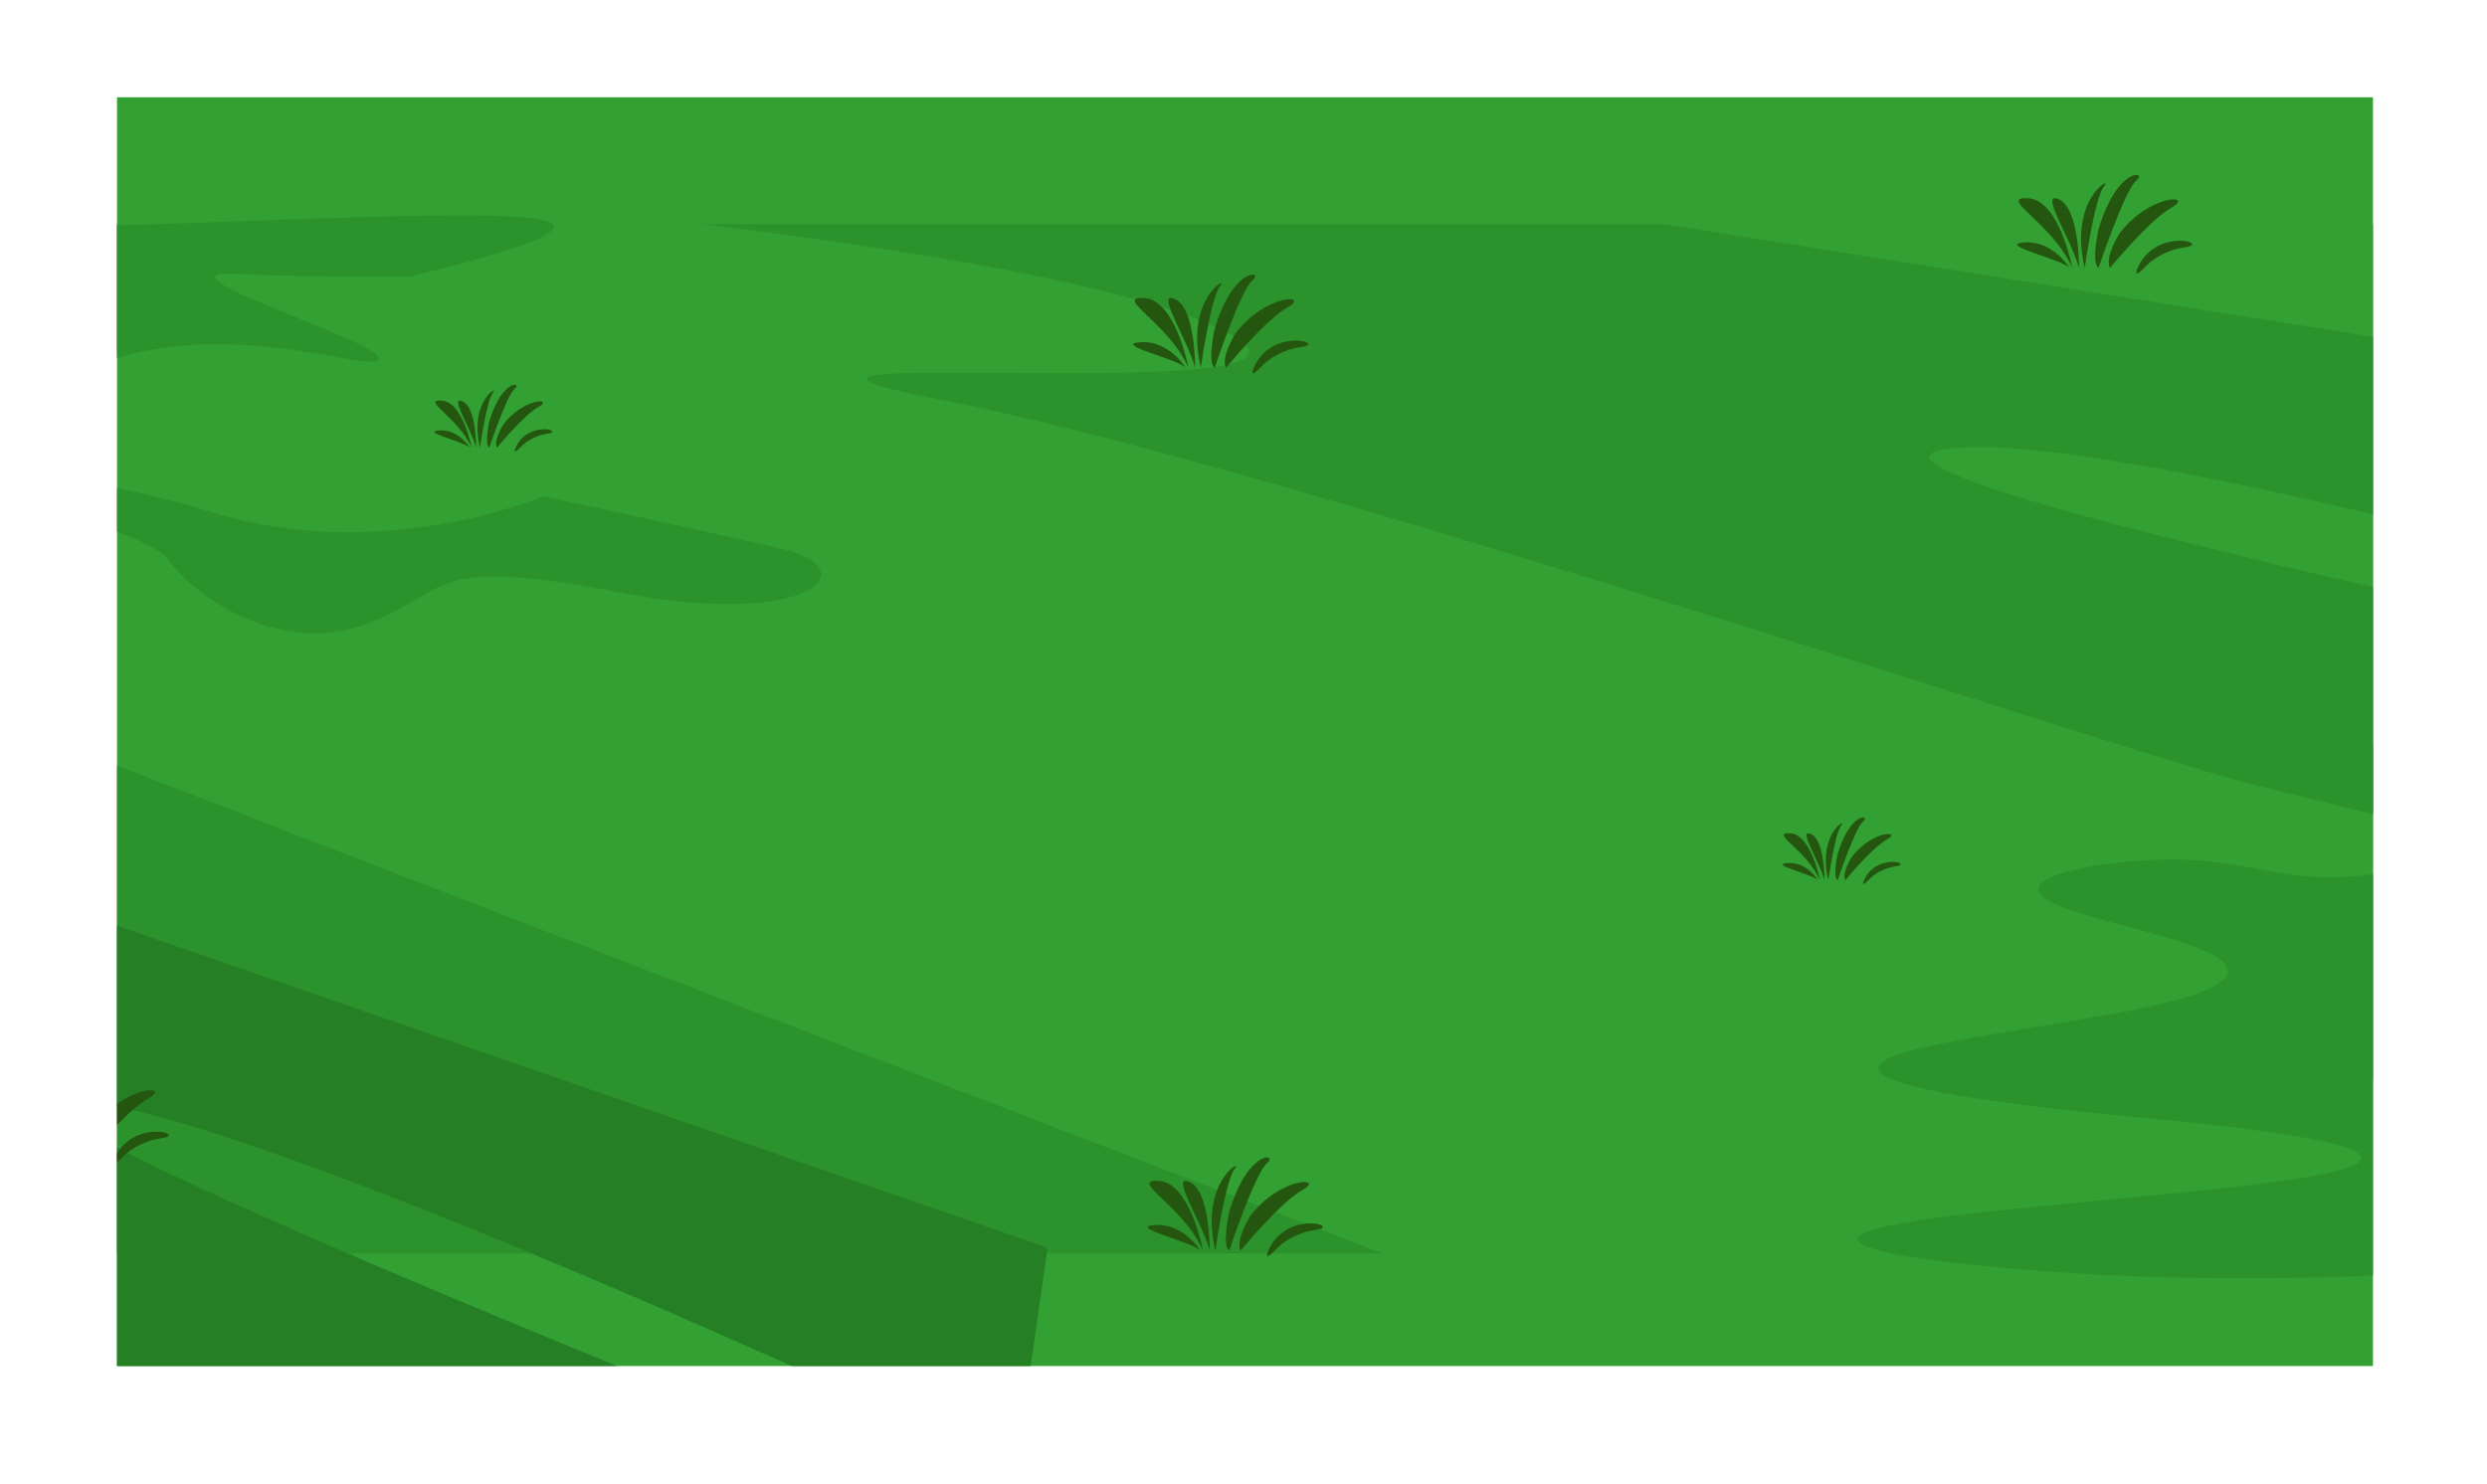
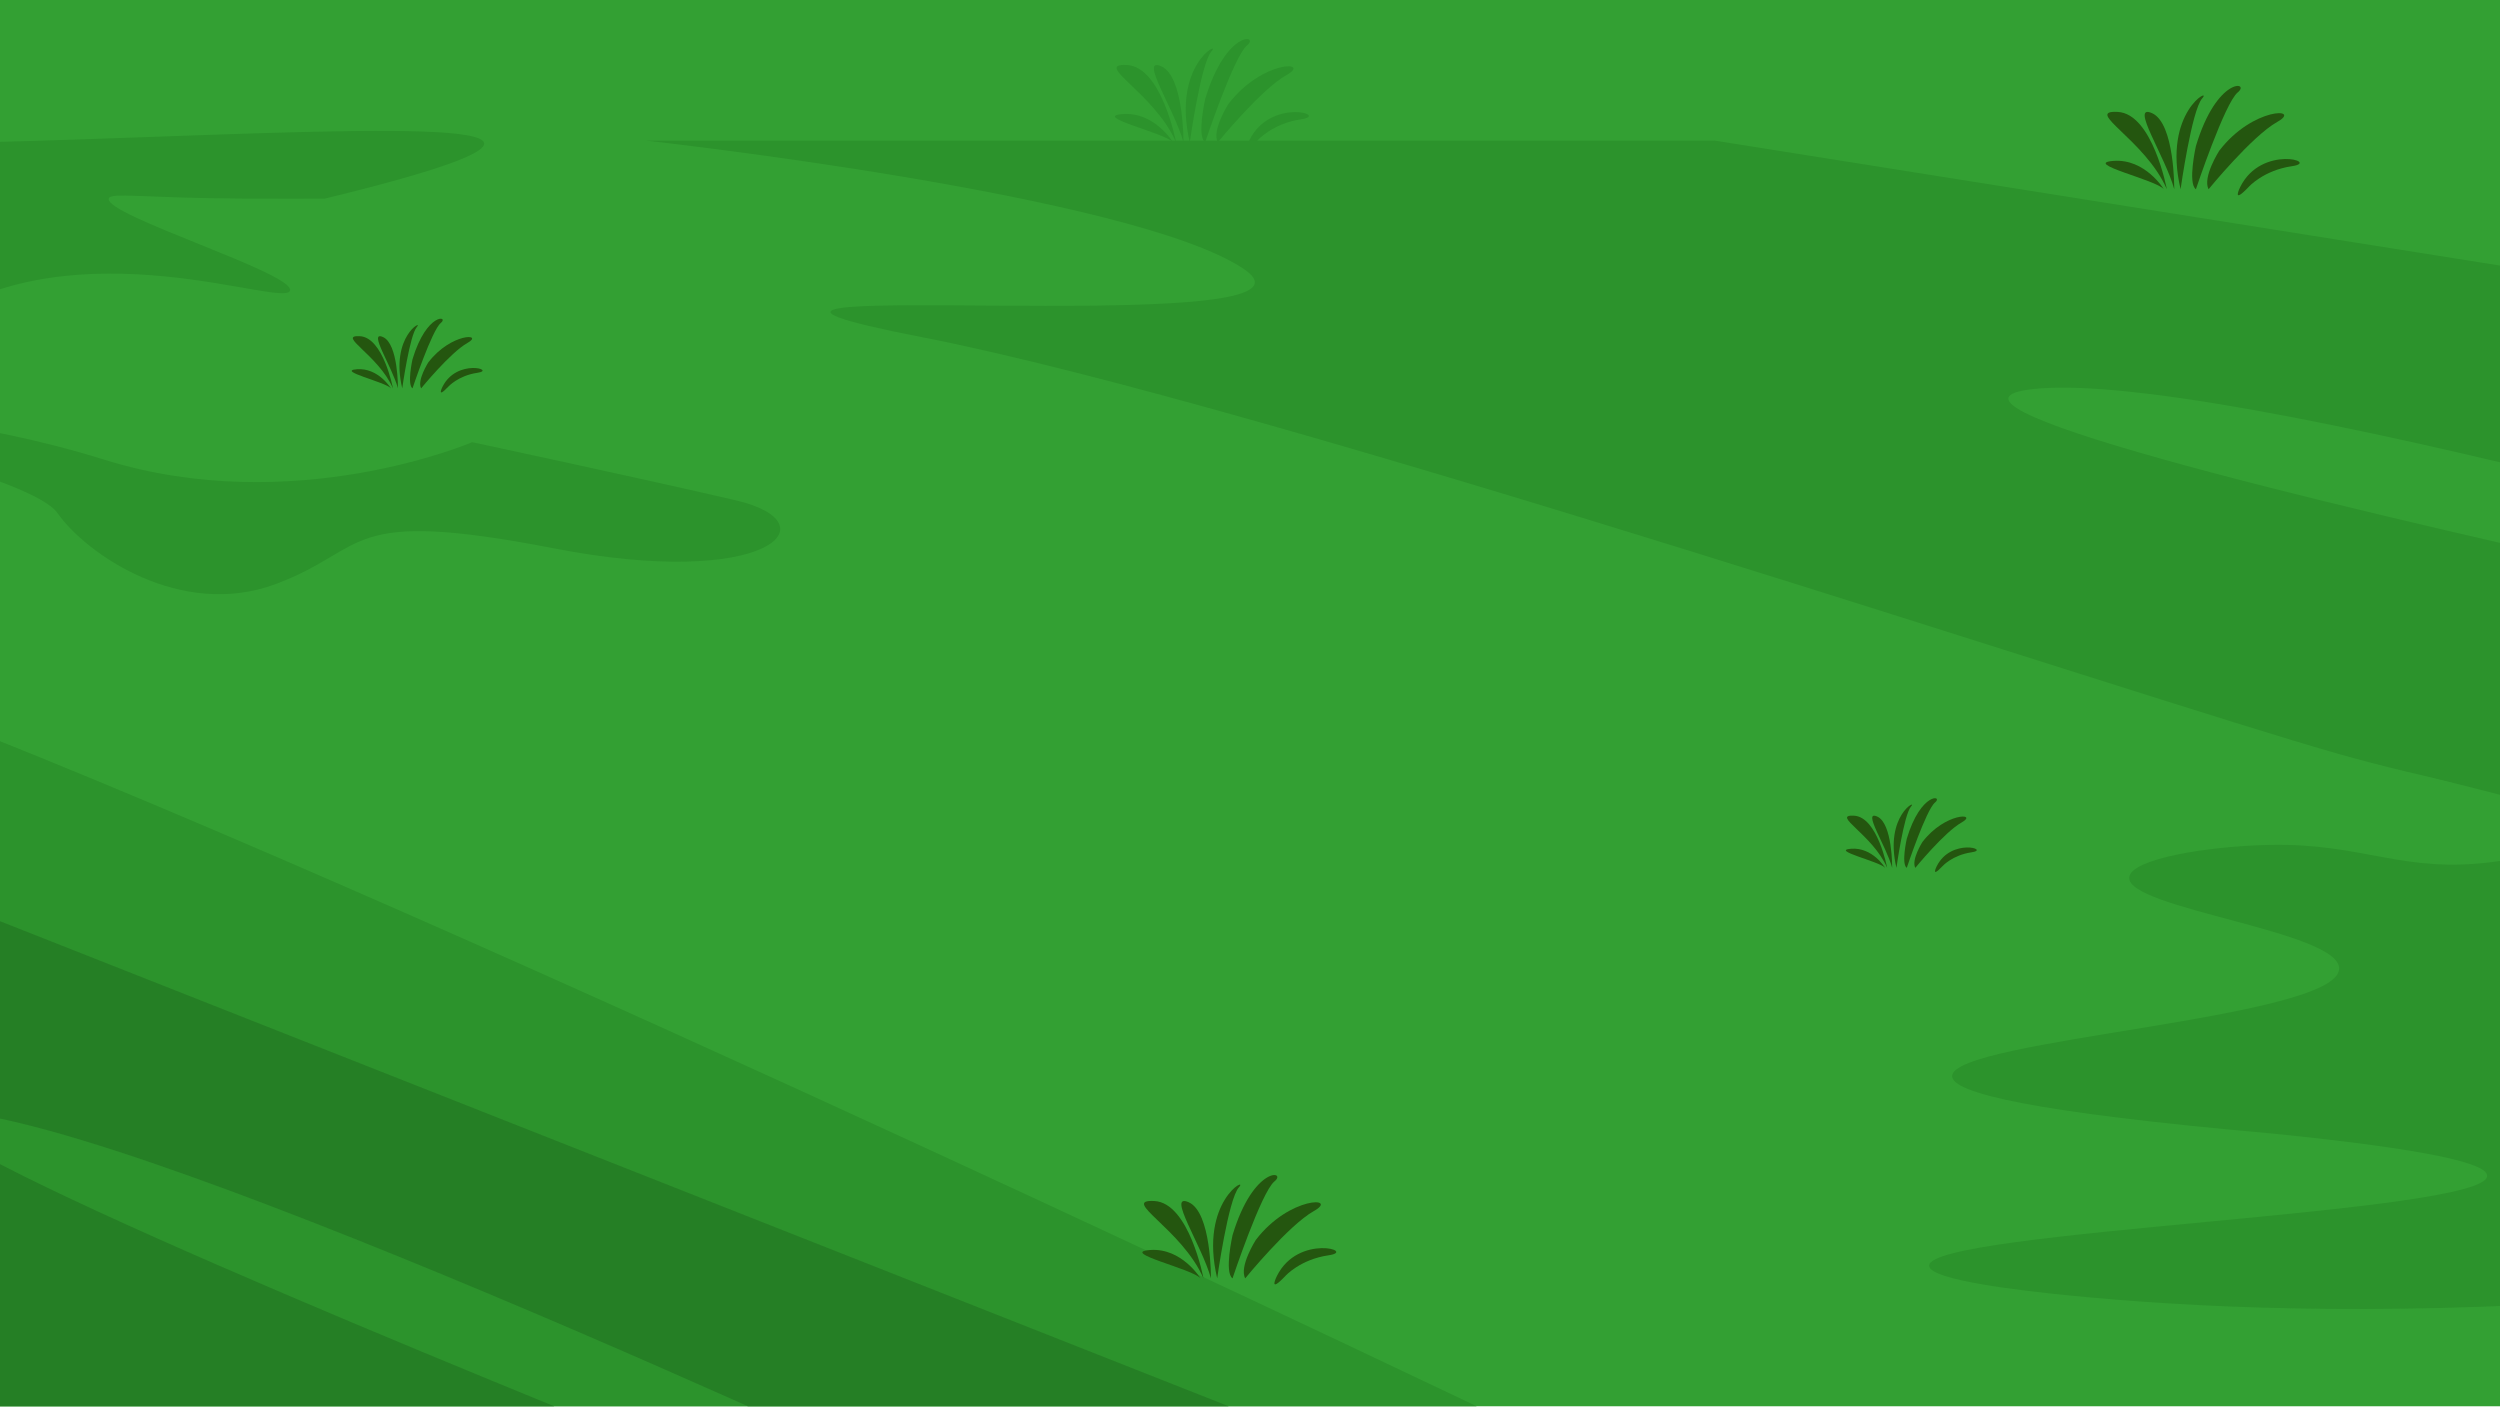
- <svg xmlns="http://www.w3.org/2000/svg" id="bc1c522d-fee6-47a0-8032-fecd971d137a" width="1763.88" height="1052.05" viewBox="0 0 1763.88 1052.05">
+ <svg xmlns="http://www.w3.org/2000/svg" id="Layer_1" data-name="Layer 1" width="1600" height="900" viewBox="0 0 1600 900">
  <defs>
    <style>
      .cls-1 {
        fill: none;
      }

      .cls-2 {
        clip-path: url(#clip-path);
      }

      .cls-3 {
        fill: #33a033;
      }

      .cls-4 {
        fill: #2c932c;
      }

      .cls-5 {
        fill: #257f25;
      }

      .cls-6 {
        fill: #24560f;
      }
    </style>
-     <clipPath id="clip-path" transform="translate(83 69)">
+     <clipPath id="clip-path">
      <rect class="cls-1" width="1600" height="900" />
    </clipPath>
  </defs>
  <g class="cls-2">
    <g>
-       <path class="cls-3" d="M1678.09,233.35c-2.61-43.35-6.88-86.59-11.24-129.8C1661.06,46.16,1655-11.36,1652.47-69H-83c2.67,93.9,19.9,187.17,26.23,280.82C-43.49,408.6-38.21,605.81-33.42,803q1.56,64.21,3.65,128.44l1701.63-10.9q-.15-9.85-.29-19.72c-1.23-89.08-1.48-178.09,1.33-267.15,2.84-90,7.27-179.89,7.89-269.91C1681.1,320.25,1680.69,276.75,1678.09,233.35Z" transform="translate(83 69)" />
-       <path class="cls-3" d="M1678.09,233.35c-2.61-43.35-6.88-86.59-11.24-129.8q-.69-6.76-1.37-13.55H-69.12c2.77,23.54,5.54,47.08,7.93,70.62L1671.07,719.75q.51-43.07,1.83-86.12c2.84-90,7.27-179.89,7.89-269.91C1681.1,320.25,1680.69,276.75,1678.09,233.35Z" transform="translate(83 69)" />
-       <path class="cls-4" d="M-43.85,457c4.64,115.27,7.63,230.62,10.43,346q.21,8.55.44,17.12H897.68S300,590.62-43.85,457Z" transform="translate(83 69)" />
-       <path class="cls-4" d="M1680.77,365.72c-192-42.77-474.86-109.87-374.49-117.17,69-5,235.91,32.06,374.48,67.12-.26-27.45-1-54.91-2.67-82.32-1-17.21-2.34-34.4-3.8-51.57L1097.44,90h-684s312.76,34.52,382.85,82.33-430.58-.24-206.66,43.38,777.22,230,907.92,267.06c51.55,14.61,120.45,28.85,179.33,38.7C1678.74,469.57,1680.38,417.66,1680.77,365.72Z" transform="translate(83 69)" />
-       <path class="cls-5" d="M-30.88,895.15c67.16,33.4,123.62,61.41,162.27,80q10.91-.35,21.83-.58c112.37-2.37,224.68,3.91,337,7.08q34.13,1,68.26,1.4c-7.92-3.74-16.74-7.58-26.53-11.5C408.25,922,28,770.18-35.38,724.39q1,39.29,2,78.57Q-32.31,849.06-30.88,895.15Z" transform="translate(83 69)" />
-       <path class="cls-5" d="M-39.65,573.91q2.19,68.63,3.93,137.27a113.7,113.7,0,0,1,16.89,1.36c149.32,20.68,656.45,260.15,656.45,260.15L660,816.09Z" transform="translate(83 69)" />
+       <path class="cls-3" d="M1678.09,233.35c-2.61-43.35-6.88-86.59-11.24-129.8C1661.06,46.16,1655-11.36,1652.47-69H-83c2.67,93.9,19.9,187.17,26.23,280.82C-43.49,408.6-38.21,605.81-33.42,803q1.56,64.21,3.65,128.44l1701.63-10.9q-.15-9.86-.29-19.72c-1.23-89.08-1.48-178.09,1.33-267.15,2.84-90,7.27-179.89,7.89-269.91C1681.1,320.25,1680.69,276.75,1678.09,233.35Z" />
+       <path class="cls-3" d="M1678.09,233.35c-2.61-43.35-6.88-86.59-11.24-129.8q-.69-6.76-1.37-13.55H-69.12c2.77,23.54,5.54,47.08,7.93,70.62L1671.07,719.75q.51-43.07,1.83-86.12c2.84-90,7.27-179.89,7.89-269.91C1681.1,320.25,1680.69,276.75,1678.09,233.35Z" />
+       <path class="cls-4" d="M-43.85,457c4.64,115.27,7.63,230.62,10.43,346,.14,5.7,6.83,107.61,7,113.32l993.6-5.76S300,590.62-43.85,457Z" />
+       <path class="cls-4" d="M1680.77,365.72c-192-42.77-474.86-109.87-374.49-117.17,69-5,235.91,32.06,374.48,67.12-.26-27.45-1-54.91-2.67-82.32-1-17.21-2.34-34.4-3.8-51.57L1097.44,90h-684s312.76,34.52,382.85,82.33-430.58-.24-206.66,43.38,777.22,230,907.92,267.06c51.55,14.61,120.45,28.85,179.33,38.7C1678.74,469.57,1680.38,417.66,1680.77,365.72Z" />
+       <path class="cls-5" d="M-30.88,895.15c67.16,33.4,123.62,61.41,162.27,80q10.91-.35,21.83-.58c112.37-2.37,224.68,3.91,337,7.08q34.13,1,68.26,1.4c-7.92-3.74-16.74-7.58-26.53-11.5C408.25,922,28,770.18-35.38,724.39q1,39.29,2,78.57Q-32.31,849.06-30.88,895.15Z" />
+       <path class="cls-5" d="M-39.65,573.91q2.19,68.63,3.93,137.27a113.79,113.79,0,0,1,16.89,1.36c149.32,20.68,656.45,260.15,656.45,260.15L820.28,913.4Z" />
      <g>
-         <path class="cls-6" d="M4.11,751.58S13.57,741,31.83,738.33s-19.61-14-33.13,13.25C-1.3,751.58-7.39,763.67,4.11,751.58Z" transform="translate(83 69)" />
-         <path class="cls-6" d="M-21.59,753.09s27.72-34,44-43.08-15.55-9.82-37.19,18.52C-14.83,728.53-25.64,745.54-21.59,753.09Z" transform="translate(83 69)" />
+         <path class="cls-6" d="M1243.13,554.41s6.39-7.17,18.7-8.94-13.22-9.42-22.34,8.94C1239.49,554.41,1235.38,562.57,1243.13,554.41Z" />
+         <path class="cls-6" d="M1225.8,555.43s18.7-22.94,29.65-29.06-10.49-6.63-25.09,12.49C1230.36,538.86,1223.07,550.33,1225.8,555.43Z" />
+         <path class="cls-6" d="M1220.33,555.43s12.42-37.22,18.07-41.81-9-7.14-18.07,23.2C1220.33,536.82,1216.68,552.88,1220.33,555.43Z" />
+         <path class="cls-6" d="M1213.72,555.43s4.78-34.16,9.35-39.26S1205.73,521.78,1213.72,555.43Z" />
+         <path class="cls-6" d="M1211,555.43s.23-28.46-9.58-32.84S1207.1,541.15,1211,555.43Z" />
+         <path class="cls-6" d="M1207.79,555.43s-6.16-32.61-21.21-33.39S1198.44,534,1207.79,555.43Z" />
+         <path class="cls-6" d="M1206.49,555.43s-8-13.26-21.74-12.24S1203.15,551.35,1206.49,555.43Z" />
      </g>
      <g>
-         <path class="cls-6" d="M1243.13,554.41s6.39-7.17,18.7-8.94-13.22-9.42-22.34,8.94C1239.49,554.41,1235.38,562.57,1243.13,554.41Z" transform="translate(83 69)" />
-         <path class="cls-6" d="M1225.8,555.43s18.7-22.94,29.65-29.06-10.49-6.63-25.09,12.49C1230.36,538.86,1223.07,550.33,1225.8,555.43Z" transform="translate(83 69)" />
-         <path class="cls-6" d="M1220.33,555.43s12.42-37.22,18.07-41.81-9-7.14-18.07,23.2C1220.33,536.82,1216.68,552.88,1220.33,555.43Z" transform="translate(83 69)" />
-         <path class="cls-6" d="M1213.72,555.43s4.78-34.16,9.35-39.26S1205.73,521.78,1213.72,555.43Z" transform="translate(83 69)" />
-         <path class="cls-6" d="M1211,555.43s.23-28.46-9.58-32.84S1207.1,541.15,1211,555.43Z" transform="translate(83 69)" />
-         <path class="cls-6" d="M1207.79,555.43s-6.16-32.61-21.21-33.39S1198.44,534,1207.79,555.43Z" transform="translate(83 69)" />
-         <path class="cls-6" d="M1206.49,555.43s-8-13.26-21.74-12.24S1203.15,551.35,1206.49,555.43Z" transform="translate(83 69)" />
+         <path class="cls-6" d="M286.85,247.53s6.39-7.17,18.7-8.94-13.23-9.41-22.35,8.94C283.2,247.53,279.1,255.69,286.85,247.53Z" />
+         <path class="cls-6" d="M269.52,248.55s18.7-22.94,29.64-29.06-10.49-6.63-25.08,12.49C274.08,232,266.78,243.45,269.52,248.55Z" />
+         <path class="cls-6" d="M264,248.55s12.43-37.22,18.08-41.81-8.95-7.13-18.08,23.2C264,229.94,260.4,246,264,248.55Z" />
+         <path class="cls-6" d="M257.43,248.55s4.79-34.16,9.35-39.26S249.45,214.9,257.43,248.55Z" />
+         <path class="cls-6" d="M254.69,248.55s.23-28.46-9.57-32.84S250.82,234.27,254.69,248.55Z" />
+         <path class="cls-6" d="M251.5,248.55s-6.16-32.61-21.21-33.39S242.15,227.14,251.5,248.55Z" />
+         <path class="cls-6" d="M250.21,248.55s-8.06-13.26-21.74-12.24S246.87,244.47,250.21,248.55Z" />
+       </g>
+       <path class="cls-4" d="M470.83,320.19C407.84,305.54,302.17,283,302.17,283S188,332.08,66.66,294.17c-41.18-12.87-82.82-20.93-119.88-26q.7,11.69,1.38,23.38c42.43,12.14,80.86,25.72,88.55,36.7,18.58,26.53,79.23,68.23,139.88,45.49S218.29,324.5,354.77,351,533.82,334.84,470.83,320.19Z" />
+       <path class="cls-4" d="M1672.9,633.63c1.9-60.06,4.5-120.11,6.2-180.19-120.48,7.71-160.07,17.13-160.42,26.41-.65,17.19,133.27,31.89,132,52.44-.71,12-47.4,18.31-54.19,19.22-58.86,7.91-83.45-12.07-144.13-10.78-39.93.84-88.75,9-89.68,20.82-1.56,20,134.59,34.4,134.37,58.33-.29,32.23-247.75,45.19-247.69,68.84,0,10.71,50.79,23.13,205.42,36.8,100,10.12,137.07,19.09,137,27-.13,24.38-357.3,34.84-357.15,57.52.06,9.44,62,16.28,87.6,18.85,79.85,8,194.86,13.62,348.55,3.14C1670.42,765.86,1670.82,699.76,1672.9,633.63Z" />
+       <path class="cls-4" d="M309.85,91.64C307.37,74,78.29,91.47-68.9,91.9c4.7,40,9.4,79.9,12.1,119.92.11,1.58.21,3.17.31,4.75A122.83,122.83,0,0,1-41.9,205.19c91.58-61.65,224.6-7.46,227.53-19.26,2.77-11.14-118.71-48.15-116-58.83,1.08-4.2,20.38-.34,86.22,0,17.55.1,51.25,0,52.09,0C293.29,106.34,310.55,96.65,309.85,91.64Z" />
+       <g>
+         <path class="cls-4" d="M805.08,89.59S814.55,79,832.81,76.34s-19.61-14-33.13,13.25C799.68,89.59,793.59,101.68,805.08,89.59Z" />
+         <path class="cls-4" d="M779.39,91.1s27.72-34,44-43.08-15.55-9.83-37.19,18.51C786.15,66.53,775.34,83.54,779.39,91.1Z" />
+         <path class="cls-4" d="M771.28,91.1s18.42-55.17,26.79-62S784.8,18.54,771.28,63.51C771.28,63.51,765.87,87.32,771.28,91.1Z" />
+         <path class="cls-4" d="M761.48,91.1s7.09-50.64,13.86-58.2S749.64,41.22,761.48,91.1Z" />
+         <path class="cls-4" d="M757.42,91.1s.34-42.19-14.2-48.68S751.67,69.94,757.42,91.1Z" />
+         <path class="cls-4" d="M752.69,91.1s-9.13-48.35-31.44-49.49S738.83,59.35,752.69,91.1Z" />
+         <path class="cls-4" d="M750.77,91.1S738.83,71.45,718.54,73,745.81,85.05,750.77,91.1Z" />
      </g>
      <g>
-         <path class="cls-6" d="M286.85,247.53s6.39-7.17,18.7-8.94-13.23-9.41-22.35,8.94C283.2,247.53,279.1,255.69,286.85,247.53Z" transform="translate(83 69)" />
-         <path class="cls-6" d="M269.52,248.55s18.7-22.94,29.64-29.06-10.49-6.63-25.08,12.49C274.08,232,266.78,243.45,269.52,248.55Z" transform="translate(83 69)" />
-         <path class="cls-6" d="M264,248.55s12.43-37.22,18.08-41.81-8.95-7.13-18.08,23.2C264,229.94,260.4,246,264,248.55Z" transform="translate(83 69)" />
-         <path class="cls-6" d="M257.43,248.55s4.79-34.16,9.35-39.26S249.45,214.9,257.43,248.55Z" transform="translate(83 69)" />
-         <path class="cls-6" d="M254.69,248.55s.23-28.46-9.57-32.84S250.82,234.27,254.69,248.55Z" transform="translate(83 69)" />
-         <path class="cls-6" d="M251.5,248.55s-6.16-32.61-21.21-33.39S242.15,227.14,251.5,248.55Z" transform="translate(83 69)" />
-         <path class="cls-6" d="M250.21,248.55s-8.06-13.26-21.74-12.24S246.87,244.47,250.21,248.55Z" transform="translate(83 69)" />
-       </g>
-       <path class="cls-4" d="M470.83,320.19C407.84,305.54,302.17,283,302.17,283S188,332.08,66.66,294.17c-41.18-12.87-82.82-20.93-119.88-26q.7,11.68,1.38,23.38c42.43,12.14,80.86,25.72,88.55,36.7,18.58,26.53,79.23,68.23,139.88,45.49S218.29,324.5,354.77,351,533.82,334.84,470.83,320.19Z" transform="translate(83 69)" />
-       <path class="cls-4" d="M1672.9,633.63c1.9-60.06,4.5-120.11,6.2-180.19-120.48,7.71-160.07,17.13-160.42,26.41-.65,17.19,133.27,31.89,132,52.44-.71,12-47.4,18.31-54.19,19.22-58.86,7.91-83.45-12.07-144.13-10.78-39.93.84-88.75,9-89.68,20.82-1.56,20,134.59,34.4,134.37,58.33-.29,32.23-247.75,45.19-247.69,68.84,0,10.71,50.79,23.13,205.42,36.8,100,10.12,137.07,19.09,137,27-.13,24.38-357.3,34.84-357.15,57.52.06,9.44,62,16.28,87.6,18.85,79.85,8,194.86,13.62,348.55,3.14C1670.42,765.86,1670.82,699.76,1672.9,633.63Z" transform="translate(83 69)" />
-       <path class="cls-4" d="M309.85,91.64C307.37,74,78.29,91.47-68.9,91.9c4.7,40,9.4,79.9,12.1,119.92.11,1.58.21,3.17.31,4.75A123.39,123.39,0,0,1-41.9,205.19c91.58-61.65,224.6-7.46,227.53-19.26,2.77-11.14-118.71-48.15-116-58.83,1.08-4.2,20.38-.34,86.22,0,17.55.1,51.25,0,52.09,0C293.29,106.34,310.55,96.65,309.85,91.64Z" transform="translate(83 69)" />
-       <g>
-         <path class="cls-6" d="M812.28,190.39s9.47-10.63,27.73-13.25-19.61-14-33.13,13.25C806.88,190.39,800.79,202.48,812.28,190.39Z" transform="translate(83 69)" />
-         <path class="cls-6" d="M786.59,191.9s27.72-34,43.95-43.08S815,139,793.35,167.33C793.35,167.33,782.54,184.34,786.59,191.9Z" transform="translate(83 69)" />
-         <path class="cls-6" d="M778.48,191.9s18.42-55.17,26.79-62S792,119.34,778.48,164.31C778.48,164.31,773.07,188.12,778.48,191.9Z" transform="translate(83 69)" />
-         <path class="cls-6" d="M768.68,191.9s7.09-50.64,13.86-58.2S756.84,142,768.68,191.9Z" transform="translate(83 69)" />
-         <path class="cls-6" d="M764.62,191.9s.34-42.19-14.2-48.68S758.87,170.74,764.62,191.9Z" transform="translate(83 69)" />
-         <path class="cls-6" d="M759.89,191.9s-9.13-48.35-31.44-49.49S746,160.15,759.89,191.9Z" transform="translate(83 69)" />
-         <path class="cls-6" d="M758,191.9s-12-19.65-32.26-18.14S753,185.85,758,191.9Z" transform="translate(83 69)" />
+         <path class="cls-6" d="M1439.19,119.6s9.46-10.63,27.72-13.25-19.61-14-33.13,13.25C1433.78,119.6,1427.69,131.69,1439.19,119.6Z" />
+         <path class="cls-6" d="M1413.5,121.11s27.72-34,43.94-43.08-15.55-9.83-37.18,18.51C1420.26,96.54,1409.44,113.55,1413.5,121.11Z" />
+         <path class="cls-6" d="M1405.38,121.11s18.42-55.17,26.79-62-13.27-10.58-26.79,34.39C1405.38,93.52,1400,117.33,1405.38,121.11Z" />
+         <path class="cls-6" d="M1395.58,121.11s7.1-50.64,13.86-58.2S1383.75,71.23,1395.58,121.11Z" />
+         <path class="cls-6" d="M1391.52,121.11s.34-42.19-14.2-48.68S1385.77,100,1391.52,121.11Z" />
+         <path class="cls-6" d="M1386.79,121.11s-9.13-48.34-31.44-49.49S1372.93,89.36,1386.79,121.11Z" />
+         <path class="cls-6" d="M1384.87,121.11s-11.94-19.65-32.23-18.14S1379.91,115.06,1384.87,121.11Z" />
      </g>
      <g>
-         <path class="cls-6" d="M1439.19,119.6s9.46-10.63,27.72-13.25-19.61-14-33.13,13.25C1433.78,119.6,1427.69,131.69,1439.19,119.6Z" transform="translate(83 69)" />
-         <path class="cls-6" d="M1413.5,121.11s27.72-34,43.94-43.08-15.55-9.83-37.18,18.51C1420.26,96.54,1409.44,113.55,1413.5,121.11Z" transform="translate(83 69)" />
-         <path class="cls-6" d="M1405.38,121.11s18.42-55.17,26.79-62-13.27-10.58-26.79,34.39C1405.38,93.52,1400,117.33,1405.38,121.11Z" transform="translate(83 69)" />
-         <path class="cls-6" d="M1395.58,121.11s7.1-50.64,13.86-58.2S1383.75,71.23,1395.58,121.11Z" transform="translate(83 69)" />
-         <path class="cls-6" d="M1391.52,121.11s.34-42.19-14.2-48.68S1385.77,100,1391.52,121.11Z" transform="translate(83 69)" />
-         <path class="cls-6" d="M1386.79,121.11s-9.13-48.34-31.44-49.49S1372.93,89.36,1386.79,121.11Z" transform="translate(83 69)" />
-         <path class="cls-6" d="M1384.87,121.11s-11.94-19.65-32.23-18.14S1379.91,115.06,1384.87,121.11Z" transform="translate(83 69)" />
-       </g>
-       <g>
-         <path class="cls-6" d="M822.63,816.63s9.47-10.63,27.72-13.25-19.61-14-33.13,13.25C817.22,816.63,811.14,828.72,822.63,816.63Z" transform="translate(83 69)" />
-         <path class="cls-6" d="M796.94,818.14s27.72-34,43.95-43.08-15.56-9.82-37.19,18.52C803.7,793.58,792.88,810.58,796.94,818.14Z" transform="translate(83 69)" />
-         <path class="cls-6" d="M788.82,818.14s18.42-55.17,26.79-62-13.26-10.58-26.79,34.39C788.82,790.56,783.42,814.36,788.82,818.14Z" transform="translate(83 69)" />
-         <path class="cls-6" d="M779,818.14s7.1-50.63,13.86-58.19S767.19,768.26,779,818.14Z" transform="translate(83 69)" />
-         <path class="cls-6" d="M775,818.14s.34-42.18-14.19-48.68S769.22,797,775,818.14Z" transform="translate(83 69)" />
-         <path class="cls-6" d="M770.23,818.14s-9.13-48.34-31.44-49.49S756.37,786.4,770.23,818.14Z" transform="translate(83 69)" />
-         <path class="cls-6" d="M768.32,818.14s-12-19.65-32.23-18.14S763.36,812.1,768.32,818.14Z" transform="translate(83 69)" />
+         <path class="cls-6" d="M822.63,816.63s9.47-10.63,27.72-13.25-19.61-14-33.13,13.25C817.22,816.63,811.14,828.72,822.63,816.63Z" />
+         <path class="cls-6" d="M796.94,818.14s27.72-34,43.95-43.08-15.56-9.82-37.19,18.52C803.7,793.58,792.88,810.58,796.94,818.14Z" />
+         <path class="cls-6" d="M788.82,818.14s18.42-55.17,26.79-62-13.26-10.58-26.79,34.39C788.82,790.56,783.42,814.36,788.82,818.14Z" />
+         <path class="cls-6" d="M779,818.14s7.1-50.63,13.86-58.19S767.19,768.26,779,818.14Z" />
+         <path class="cls-6" d="M775,818.14s.34-42.18-14.19-48.68S769.22,797,775,818.14Z" />
+         <path class="cls-6" d="M770.23,818.14s-9.13-48.34-31.44-49.49S756.37,786.4,770.23,818.14Z" />
+         <path class="cls-6" d="M768.32,818.14s-12-19.65-32.23-18.14S763.36,812.1,768.32,818.14Z" />
      </g>
    </g>
  </g>
</svg>
